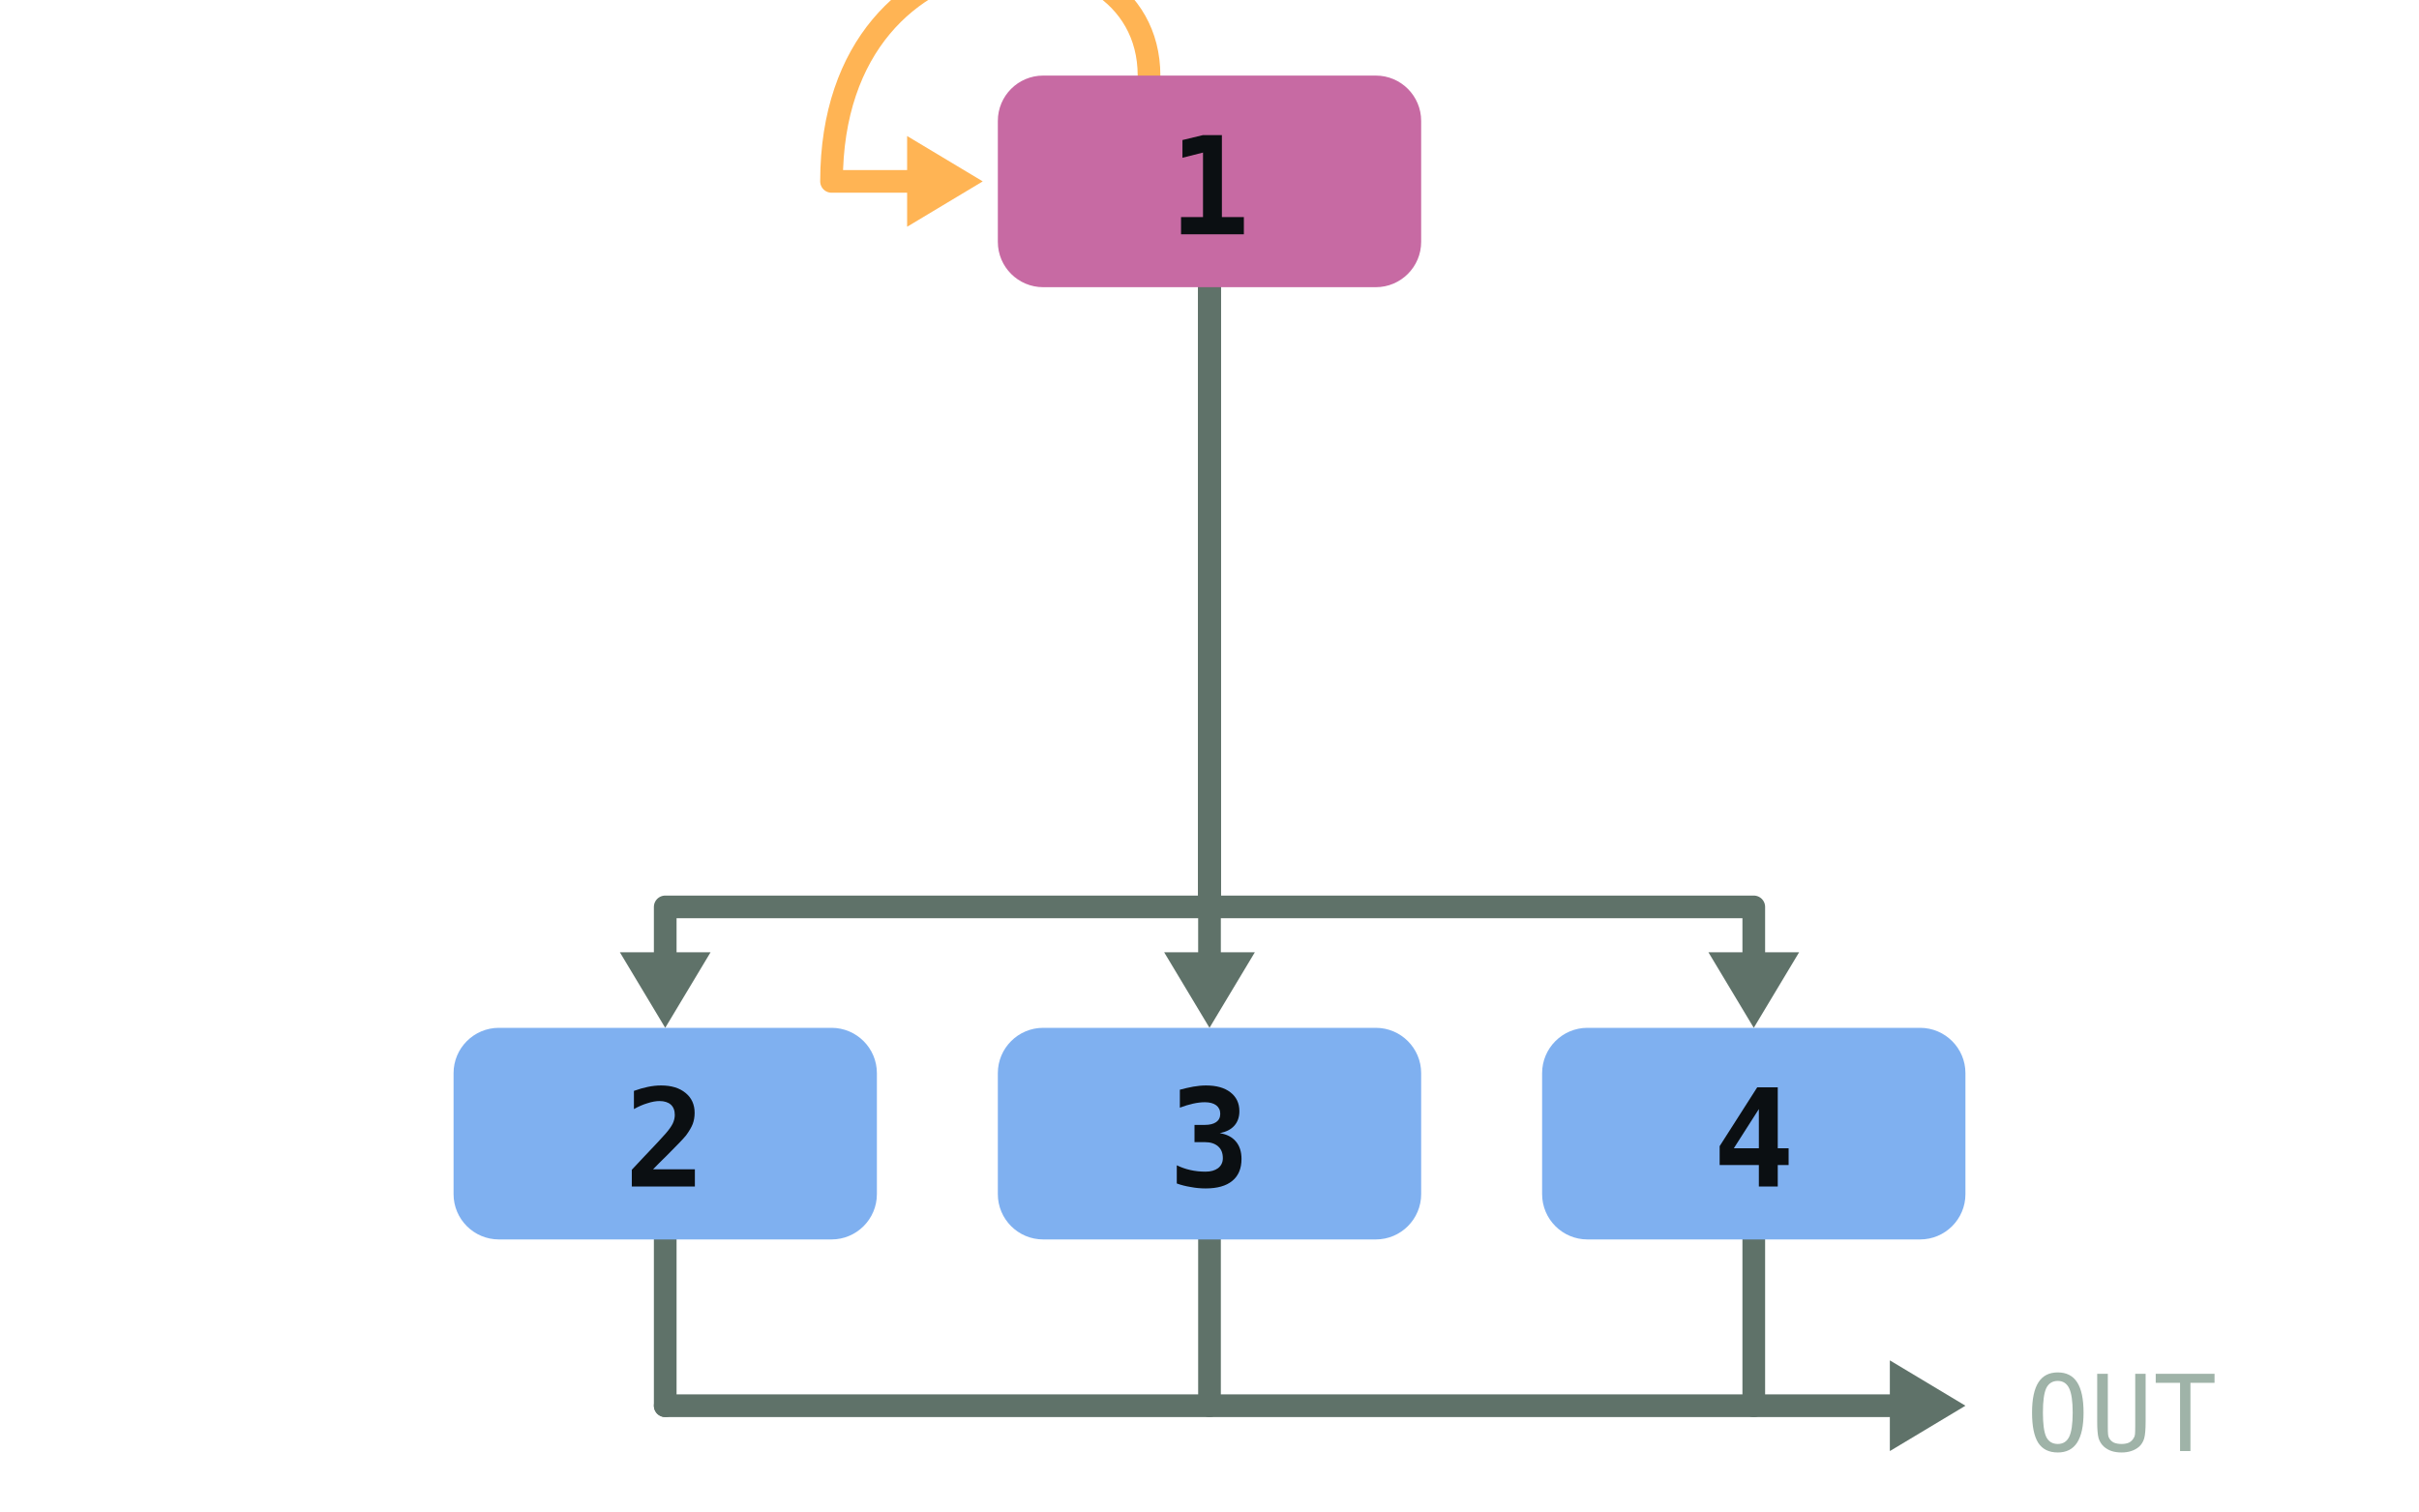
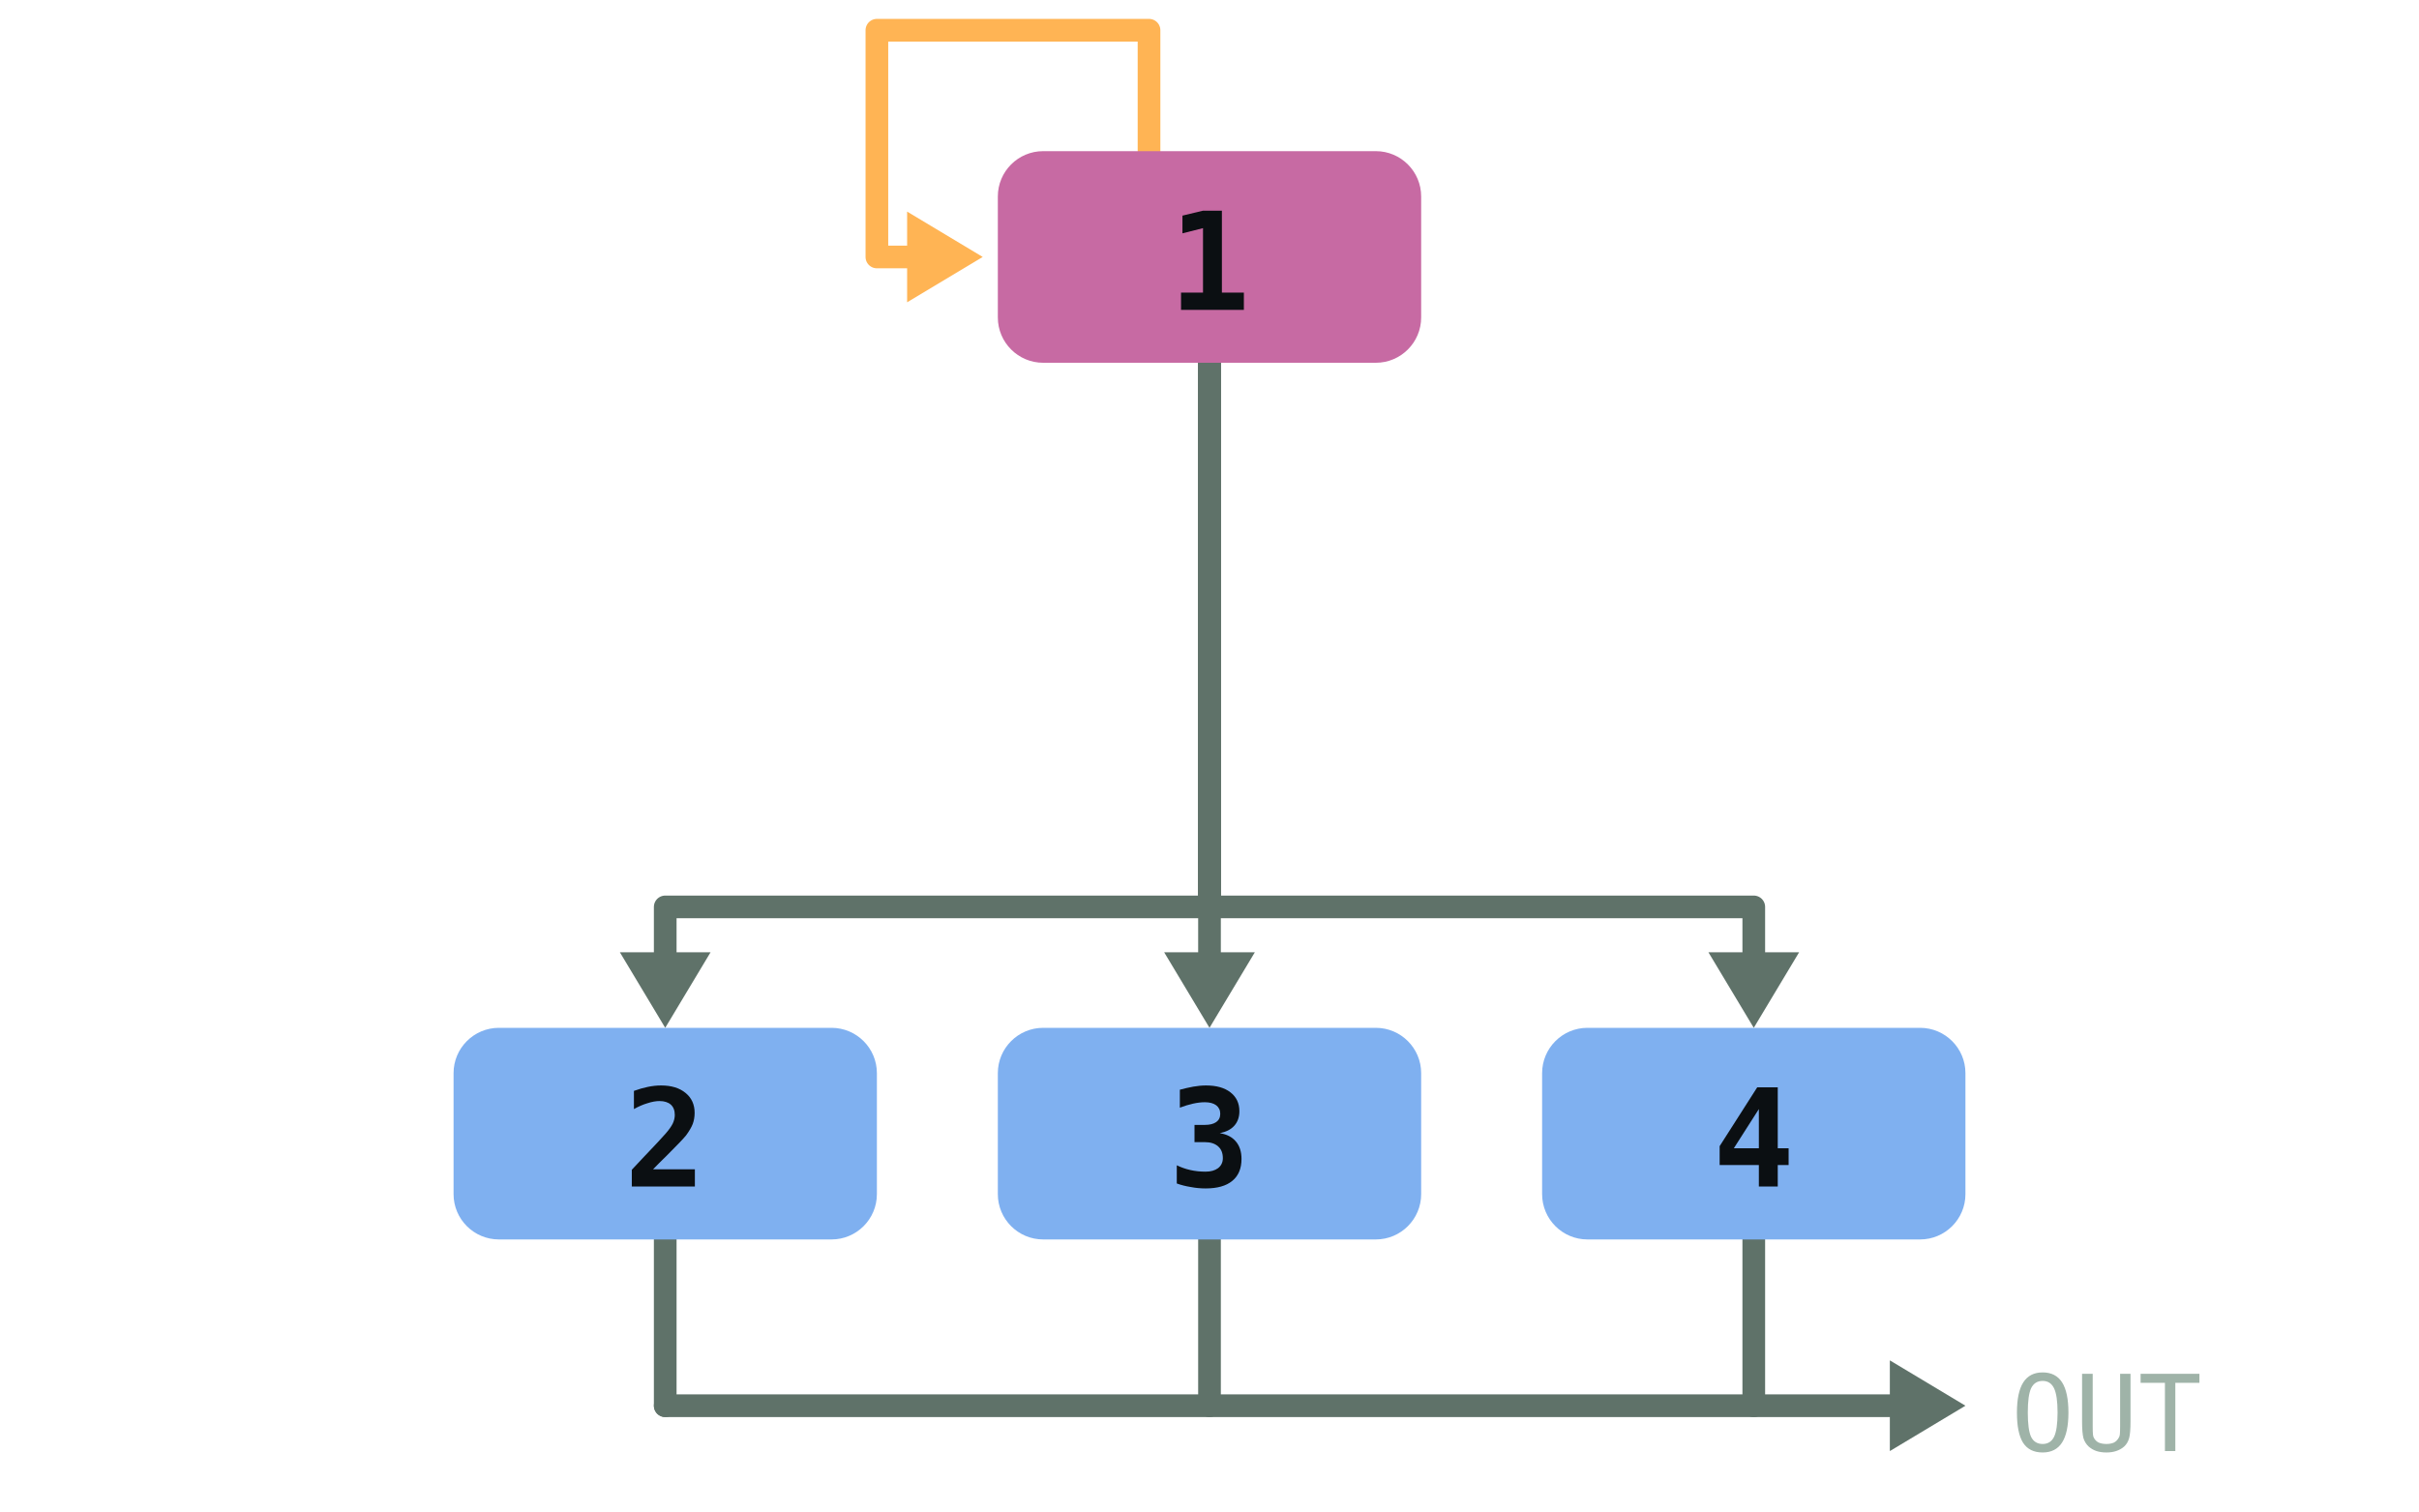
<svg xmlns="http://www.w3.org/2000/svg" viewBox="0 0 160 100" width="160" height="100">
  <g fill="none" stroke="#5f7269" stroke-width="1.5" stroke-linecap="round" stroke-linejoin="round">
-     <path d="M80,19.0 V60.0 H44 V63.0" />
-     <path d="M80,19.0 V63.0" />
-     <path d="M80,19.0 V60.0 H116 V63.0" />
-     <path d="M76,5.0 C76,-6.0 55.0,-6.0 55.0,12 L60.0,12" stroke="#ffb454" />
+     <path d="M80,24.0 V60.0 H44 V63.0" />
+     <path d="M80,24.0 V63.0" />
+     <path d="M80,24.0 V60.0 H116 V63.0" />
+     <path d="M76,10.0 V2.0 H58.0 V17 H60.0" stroke="#ffb454" />
    <path d="M44,82.0 V93" />
    <path d="M80,82.0 V93" />
    <path d="M116,82.0 V93" />
    <path d="M44,93 H125" />
  </g>
  <path d="M41,63.0 L47,63.0 L44,68.0 Z" fill="#5f7269" />
  <path d="M77,63.0 L83,63.0 L80,68.0 Z" fill="#5f7269" />
  <path d="M113,63.0 L119,63.0 L116,68.0 Z" fill="#5f7269" />
-   <path d="M60.0,9 L60.0,15 L65.0,12 Z" fill="#ffb454" />
+   <path d="M60.0,14 L60.0,20 L65.0,17 Z" fill="#ffb454" />
  <path d="M125,90 L125,96 L130,93 Z" fill="#5f7269" />
-   <text x="134" y="96" font-family="Menlo, monospace" font-size="7" fill="#9fb3a8">OUT</text>
-   <rect x="66.0" y="5.0" width="28" height="14" rx="3" fill="#c76aa3" />
-   <text x="80" y="15.5" text-anchor="middle" font-family="Menlo, monospace" font-size="9" font-weight="bold" fill="#0b0f12">1</text>
+   <text x="133" y="96" font-family="Menlo, monospace" font-size="7" fill="#9fb3a8">OUT</text>
+   <rect x="66.0" y="10.0" width="28" height="14" rx="3" fill="#c76aa3" />
+   <text x="80" y="20.5" text-anchor="middle" font-family="Menlo, monospace" font-size="9" font-weight="bold" fill="#0b0f12">1</text>
  <rect x="30.0" y="68.0" width="28" height="14" rx="3" fill="#7fb0f0" />
  <text x="44" y="78.5" text-anchor="middle" font-family="Menlo, monospace" font-size="9" font-weight="bold" fill="#0b0f12">2</text>
  <rect x="66.0" y="68.0" width="28" height="14" rx="3" fill="#7fb0f0" />
  <text x="80" y="78.5" text-anchor="middle" font-family="Menlo, monospace" font-size="9" font-weight="bold" fill="#0b0f12">3</text>
  <rect x="102.0" y="68.0" width="28" height="14" rx="3" fill="#7fb0f0" />
  <text x="116" y="78.5" text-anchor="middle" font-family="Menlo, monospace" font-size="9" font-weight="bold" fill="#0b0f12">4</text>
</svg>
